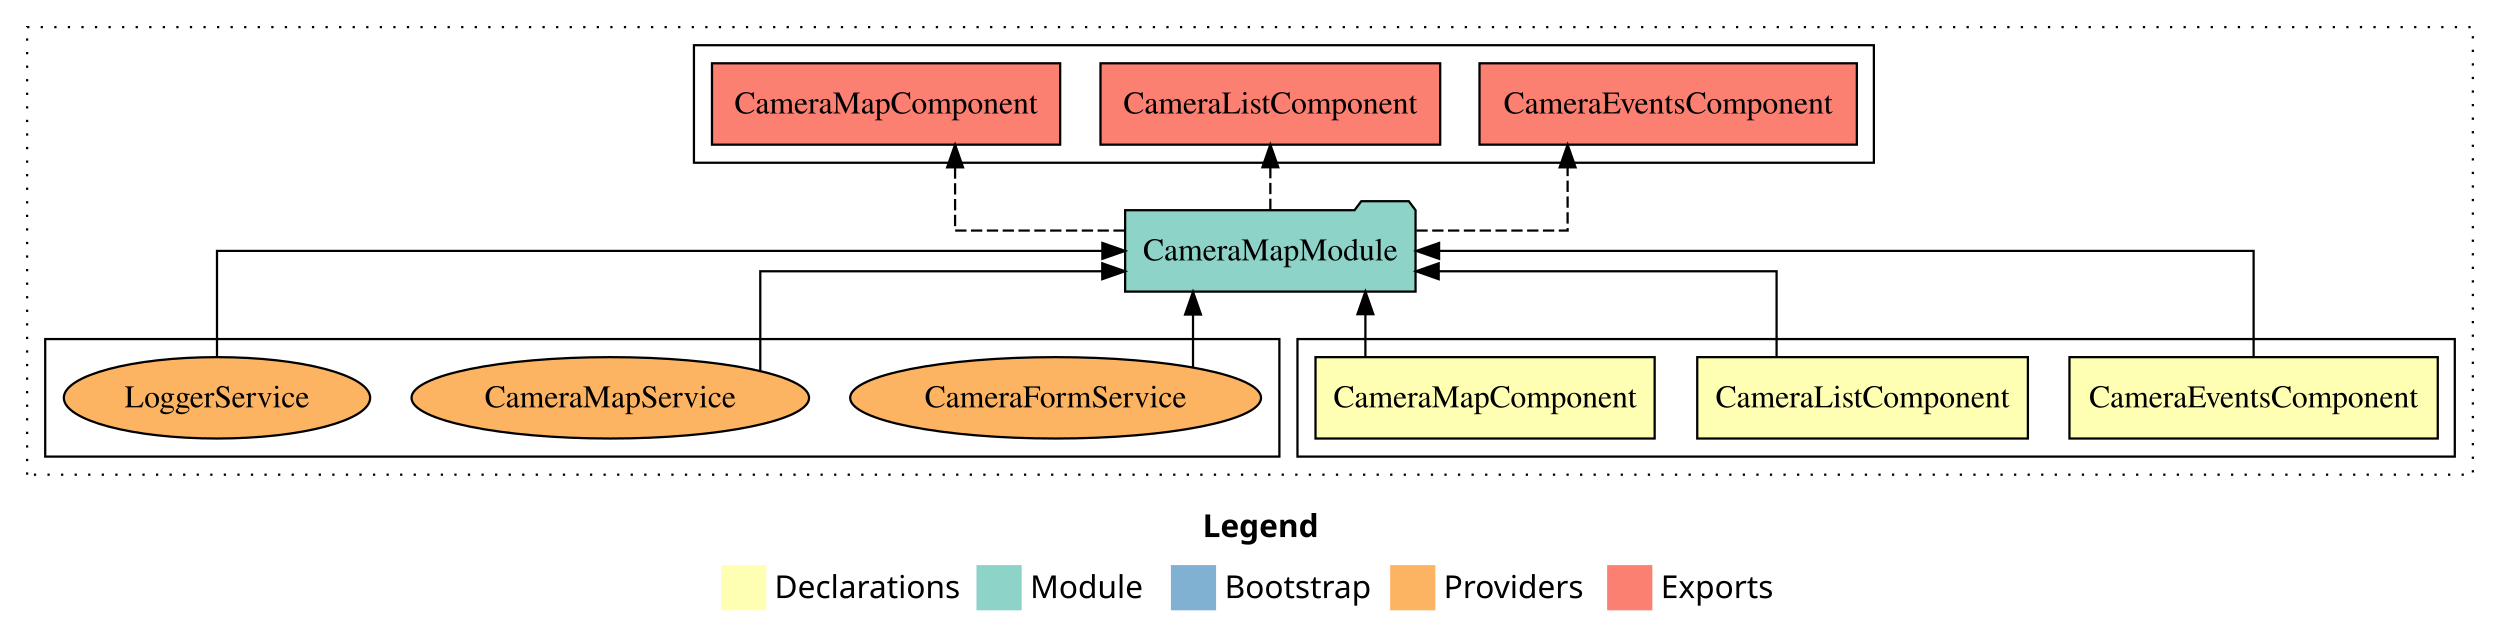
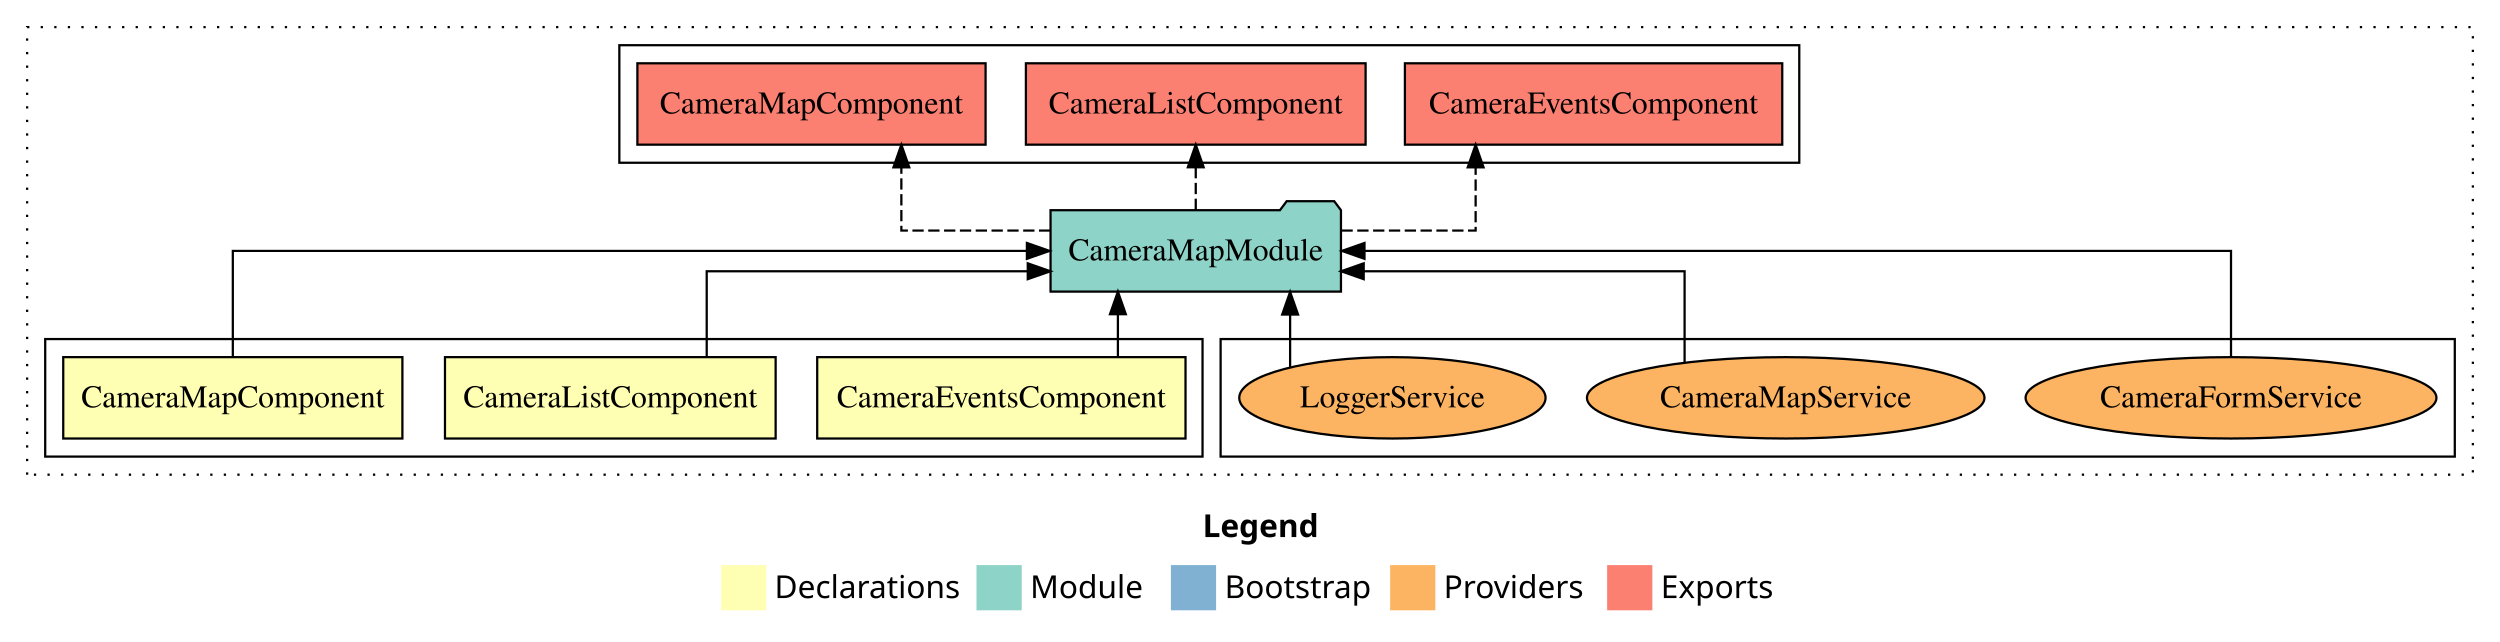
<svg xmlns="http://www.w3.org/2000/svg" width="1106pt" height="284pt" viewBox="0.00 0.00 1106.00 284.00">
  <g id="graph0" class="graph" transform="scale(1 1) rotate(0) translate(4 280)">
    <polygon fill="white" stroke="transparent" points="-4,4 -4,-280 1102,-280 1102,4 -4,4" />
    <text text-anchor="start" x="528.01" y="-42.4" font-family="sans-serif" font-weight="bold" font-size="14.00">Legend</text>
    <polygon fill="#ffffb3" stroke="transparent" points="315,-10 315,-30 335,-30 335,-10 315,-10" />
    <text text-anchor="start" x="338.63" y="-15.4" font-family="sans-serif" font-size="14.00">  Declarations</text>
    <polygon fill="#8dd3c7" stroke="transparent" points="428,-10 428,-30 448,-30 448,-10 428,-10" />
    <text text-anchor="start" x="451.73" y="-15.4" font-family="sans-serif" font-size="14.00">  Module</text>
    <polygon fill="#80b1d3" stroke="transparent" points="514,-10 514,-30 534,-30 534,-10 514,-10" />
    <text text-anchor="start" x="537.78" y="-15.4" font-family="sans-serif" font-size="14.00">  Bootstrap</text>
    <polygon fill="#fdb462" stroke="transparent" points="611,-10 611,-30 631,-30 631,-10 611,-10" />
    <text text-anchor="start" x="634.67" y="-15.4" font-family="sans-serif" font-size="14.00">  Providers</text>
    <polygon fill="#fb8072" stroke="transparent" points="707,-10 707,-30 727,-30 727,-10 707,-10" />
    <text text-anchor="start" x="730.73" y="-15.4" font-family="sans-serif" font-size="14.00">  Exports</text>
    <g id="clust1" class="cluster">
      <polygon fill="none" stroke="black" stroke-dasharray="1,5" points="8,-70 8,-268 1090,-268 1090,-70 8,-70" />
    </g>
+     <g id="clust9" class="cluster">
+       <polygon fill="none" stroke="black" points="536,-78 536,-130 1082,-130 1082,-78 536,-78" />
+     </g>
    <g id="clust2" class="cluster">
-       <polygon fill="none" stroke="black" points="570,-78 570,-130 1082,-130 1082,-78 570,-78" />
-     </g>
-     <g id="clust9" class="cluster">
-       <polygon fill="none" stroke="black" points="16,-78 16,-130 562,-130 562,-78 16,-78" />
+       <polygon fill="none" stroke="black" points="16,-78 16,-130 528,-130 528,-78 16,-78" />
    </g>
    <g id="clust7" class="cluster">
-       <polygon fill="none" stroke="black" points="303,-208 303,-260 825,-260 825,-208 303,-208" />
+       <polygon fill="none" stroke="black" points="270,-208 270,-260 792,-260 792,-208 270,-208" />
    </g>
    <g id="node1" class="node">
-       <polygon fill="#ffffb3" stroke="black" points="1074.47,-122 911.53,-122 911.53,-86 1074.47,-86 1074.47,-122" />
-       <text text-anchor="middle" x="993" y="-99.8" font-family="Times,serif" font-size="14.00">CameraEventsComponent</text>
+       <polygon fill="#ffffb3" stroke="black" points="520.47,-122 357.53,-122 357.53,-86 520.47,-86 520.47,-122" />
+       <text text-anchor="middle" x="439" y="-99.8" font-family="Times,serif" font-size="14.00">CameraEventsComponent</text>
    </g>
    <g id="node4" class="node">
-       <polygon fill="#8dd3c7" stroke="black" points="622.24,-187 619.24,-191 598.24,-191 595.24,-187 493.76,-187 493.76,-151 622.24,-151 622.24,-187" />
-       <text text-anchor="middle" x="558" y="-164.8" font-family="Times,serif" font-size="14.00">CameraMapModule</text>
+       <polygon fill="#8dd3c7" stroke="black" points="589.24,-187 586.24,-191 565.24,-191 562.24,-187 460.76,-187 460.76,-151 589.24,-151 589.24,-187" />
+       <text text-anchor="middle" x="525" y="-164.8" font-family="Times,serif" font-size="14.00">CameraMapModule</text>
    </g>
    <g id="edge1" class="edge">
-       <path fill="none" stroke="black" d="M993,-122.11C993,-141.34 993,-169 993,-169 993,-169 632.65,-169 632.65,-169" />
-       <polygon fill="black" stroke="black" points="632.65,-165.5 622.65,-169 632.65,-172.5 632.65,-165.5" />
+       <path fill="none" stroke="black" d="M490.56,-122.11C490.56,-122.11 490.56,-140.99 490.56,-140.99" />
+       <polygon fill="black" stroke="black" points="487.06,-140.99 490.56,-150.99 494.06,-140.99 487.06,-140.99" />
    </g>
    <g id="node2" class="node">
-       <polygon fill="#ffffb3" stroke="black" points="893.14,-122 746.86,-122 746.86,-86 893.14,-86 893.14,-122" />
-       <text text-anchor="middle" x="820" y="-99.8" font-family="Times,serif" font-size="14.00">CameraListComponent</text>
+       <polygon fill="#ffffb3" stroke="black" points="339.14,-122 192.86,-122 192.86,-86 339.14,-86 339.14,-122" />
+       <text text-anchor="middle" x="266" y="-99.8" font-family="Times,serif" font-size="14.00">CameraListComponent</text>
    </g>
    <g id="edge2" class="edge">
-       <path fill="none" stroke="black" d="M781.96,-122.03C781.96,-138.4 781.96,-160 781.96,-160 781.96,-160 632.48,-160 632.48,-160" />
-       <polygon fill="black" stroke="black" points="632.48,-156.5 622.48,-160 632.48,-163.5 632.48,-156.5" />
+       <path fill="none" stroke="black" d="M308.65,-122.03C308.65,-138.4 308.65,-160 308.65,-160 308.65,-160 450.68,-160 450.68,-160" />
+       <polygon fill="black" stroke="black" points="450.68,-163.5 460.68,-160 450.68,-156.5 450.68,-163.5" />
    </g>
    <g id="node3" class="node">
-       <polygon fill="#ffffb3" stroke="black" points="728.02,-122 577.98,-122 577.98,-86 728.02,-86 728.02,-122" />
-       <text text-anchor="middle" x="653" y="-99.8" font-family="Times,serif" font-size="14.00">CameraMapComponent</text>
+       <polygon fill="#ffffb3" stroke="black" points="174.02,-122 23.98,-122 23.98,-86 174.02,-86 174.02,-122" />
+       <text text-anchor="middle" x="99" y="-99.8" font-family="Times,serif" font-size="14.00">CameraMapComponent</text>
    </g>
    <g id="edge3" class="edge">
-       <path fill="none" stroke="black" d="M600.05,-122.11C600.05,-122.11 600.05,-140.99 600.05,-140.99" />
-       <polygon fill="black" stroke="black" points="596.55,-140.99 600.05,-150.99 603.55,-140.99 596.55,-140.99" />
+       <path fill="none" stroke="black" d="M99,-122.11C99,-141.34 99,-169 99,-169 99,-169 450.3,-169 450.3,-169" />
+       <polygon fill="black" stroke="black" points="450.3,-172.5 460.3,-169 450.3,-165.5 450.3,-172.5" />
    </g>
    <g id="node5" class="node">
-       <polygon fill="#fb8072" stroke="black" points="817.47,-252 650.53,-252 650.53,-216 817.47,-216 817.47,-252" />
-       <text text-anchor="middle" x="734" y="-229.8" font-family="Times,serif" font-size="14.00">CameraEventsComponent </text>
+       <polygon fill="#fb8072" stroke="black" points="784.47,-252 617.53,-252 617.53,-216 784.47,-216 784.47,-252" />
+       <text text-anchor="middle" x="701" y="-229.8" font-family="Times,serif" font-size="14.00">CameraEventsComponent </text>
    </g>
    <g id="edge4" class="edge">
-       <path fill="none" stroke="black" stroke-dasharray="5,2" d="M622.6,-178C655.86,-178 689.51,-178 689.51,-178 689.51,-178 689.51,-205.97 689.51,-205.97" />
-       <polygon fill="black" stroke="black" points="686.01,-205.97 689.51,-215.97 693.01,-205.97 686.01,-205.97" />
+       <path fill="none" stroke="black" stroke-dasharray="5,2" d="M589.45,-178C619.54,-178 648.82,-178 648.82,-178 648.82,-178 648.82,-205.97 648.82,-205.97" />
+       <polygon fill="black" stroke="black" points="645.32,-205.97 648.82,-215.97 652.32,-205.97 645.32,-205.97" />
    </g>
    <g id="node6" class="node">
-       <polygon fill="#fb8072" stroke="black" points="633.14,-252 482.86,-252 482.86,-216 633.14,-216 633.14,-252" />
-       <text text-anchor="middle" x="558" y="-229.8" font-family="Times,serif" font-size="14.00">CameraListComponent </text>
+       <polygon fill="#fb8072" stroke="black" points="600.14,-252 449.86,-252 449.86,-216 600.14,-216 600.14,-252" />
+       <text text-anchor="middle" x="525" y="-229.8" font-family="Times,serif" font-size="14.00">CameraListComponent </text>
    </g>
    <g id="edge5" class="edge">
-       <path fill="none" stroke="black" stroke-dasharray="5,2" d="M558,-187.11C558,-187.11 558,-205.99 558,-205.99" />
-       <polygon fill="black" stroke="black" points="554.5,-205.99 558,-215.99 561.5,-205.99 554.5,-205.99" />
+       <path fill="none" stroke="black" stroke-dasharray="5,2" d="M525,-187.11C525,-187.11 525,-205.99 525,-205.99" />
+       <polygon fill="black" stroke="black" points="521.5,-205.99 525,-215.99 528.5,-205.99 521.5,-205.99" />
    </g>
    <g id="node7" class="node">
-       <polygon fill="#fb8072" stroke="black" points="465.02,-252 310.98,-252 310.98,-216 465.02,-216 465.02,-252" />
-       <text text-anchor="middle" x="388" y="-229.8" font-family="Times,serif" font-size="14.00">CameraMapComponent </text>
+       <polygon fill="#fb8072" stroke="black" points="432.02,-252 277.98,-252 277.98,-216 432.02,-216 432.02,-252" />
+       <text text-anchor="middle" x="355" y="-229.8" font-family="Times,serif" font-size="14.00">CameraMapComponent </text>
    </g>
    <g id="edge6" class="edge">
-       <path fill="none" stroke="black" stroke-dasharray="5,2" d="M493.57,-178C457.03,-178 418.53,-178 418.53,-178 418.53,-178 418.53,-205.97 418.53,-205.97" />
-       <polygon fill="black" stroke="black" points="415.03,-205.97 418.53,-215.97 422.03,-205.97 415.03,-205.97" />
+       <path fill="none" stroke="black" stroke-dasharray="5,2" d="M460.65,-178C427.83,-178 394.76,-178 394.76,-178 394.76,-178 394.76,-205.97 394.76,-205.97" />
+       <polygon fill="black" stroke="black" points="391.26,-205.97 394.76,-215.97 398.26,-205.97 391.26,-205.97" />
    </g>
    <g id="node8" class="node">
-       <ellipse fill="#fdb462" stroke="black" cx="463" cy="-104" rx="90.89" ry="18" />
-       <text text-anchor="middle" x="463" y="-99.8" font-family="Times,serif" font-size="14.00">CameraFormService</text>
+       <ellipse fill="#fdb462" stroke="black" cx="983" cy="-104" rx="90.89" ry="18" />
+       <text text-anchor="middle" x="983" y="-99.8" font-family="Times,serif" font-size="14.00">CameraFormService</text>
    </g>
    <g id="edge7" class="edge">
-       <path fill="none" stroke="black" d="M523.79,-117.47C523.79,-117.47 523.79,-140.86 523.79,-140.86" />
-       <polygon fill="black" stroke="black" points="520.29,-140.86 523.79,-150.86 527.29,-140.86 520.29,-140.86" />
+       <path fill="none" stroke="black" d="M983,-122.11C983,-141.34 983,-169 983,-169 983,-169 599.65,-169 599.65,-169" />
+       <polygon fill="black" stroke="black" points="599.65,-165.5 589.65,-169 599.65,-172.5 599.65,-165.5" />
    </g>
    <g id="node9" class="node">
-       <ellipse fill="#fdb462" stroke="black" cx="266" cy="-104" rx="87.94" ry="18" />
-       <text text-anchor="middle" x="266" y="-99.8" font-family="Times,serif" font-size="14.00">CameraMapService</text>
+       <ellipse fill="#fdb462" stroke="black" cx="786" cy="-104" rx="87.94" ry="18" />
+       <text text-anchor="middle" x="786" y="-99.8" font-family="Times,serif" font-size="14.00">CameraMapService</text>
    </g>
    <g id="edge8" class="edge">
-       <path fill="none" stroke="black" d="M332.35,-115.88C332.35,-132.31 332.35,-160 332.35,-160 332.35,-160 483.64,-160 483.64,-160" />
-       <polygon fill="black" stroke="black" points="483.64,-163.5 493.64,-160 483.64,-156.5 483.64,-163.5" />
+       <path fill="none" stroke="black" d="M741.26,-119.6C741.26,-136.17 741.26,-160 741.26,-160 741.26,-160 599.3,-160 599.3,-160" />
+       <polygon fill="black" stroke="black" points="599.3,-156.5 589.3,-160 599.3,-163.5 599.3,-156.5" />
    </g>
    <g id="node10" class="node">
-       <ellipse fill="#fdb462" stroke="black" cx="92" cy="-104" rx="67.76" ry="18" />
-       <text text-anchor="middle" x="92" y="-99.8" font-family="Times,serif" font-size="14.00">LoggerService</text>
+       <ellipse fill="#fdb462" stroke="black" cx="612" cy="-104" rx="67.76" ry="18" />
+       <text text-anchor="middle" x="612" y="-99.8" font-family="Times,serif" font-size="14.00">LoggerService</text>
    </g>
    <g id="edge9" class="edge">
-       <path fill="none" stroke="black" d="M92,-122.11C92,-141.34 92,-169 92,-169 92,-169 483.69,-169 483.69,-169" />
-       <polygon fill="black" stroke="black" points="483.69,-172.5 493.69,-169 483.69,-165.5 483.69,-172.5" />
+       <path fill="none" stroke="black" d="M566.75,-117.47C566.75,-117.47 566.75,-140.86 566.75,-140.86" />
+       <polygon fill="black" stroke="black" points="563.25,-140.86 566.75,-150.86 570.25,-140.86 563.25,-140.86" />
    </g>
  </g>
</svg>
